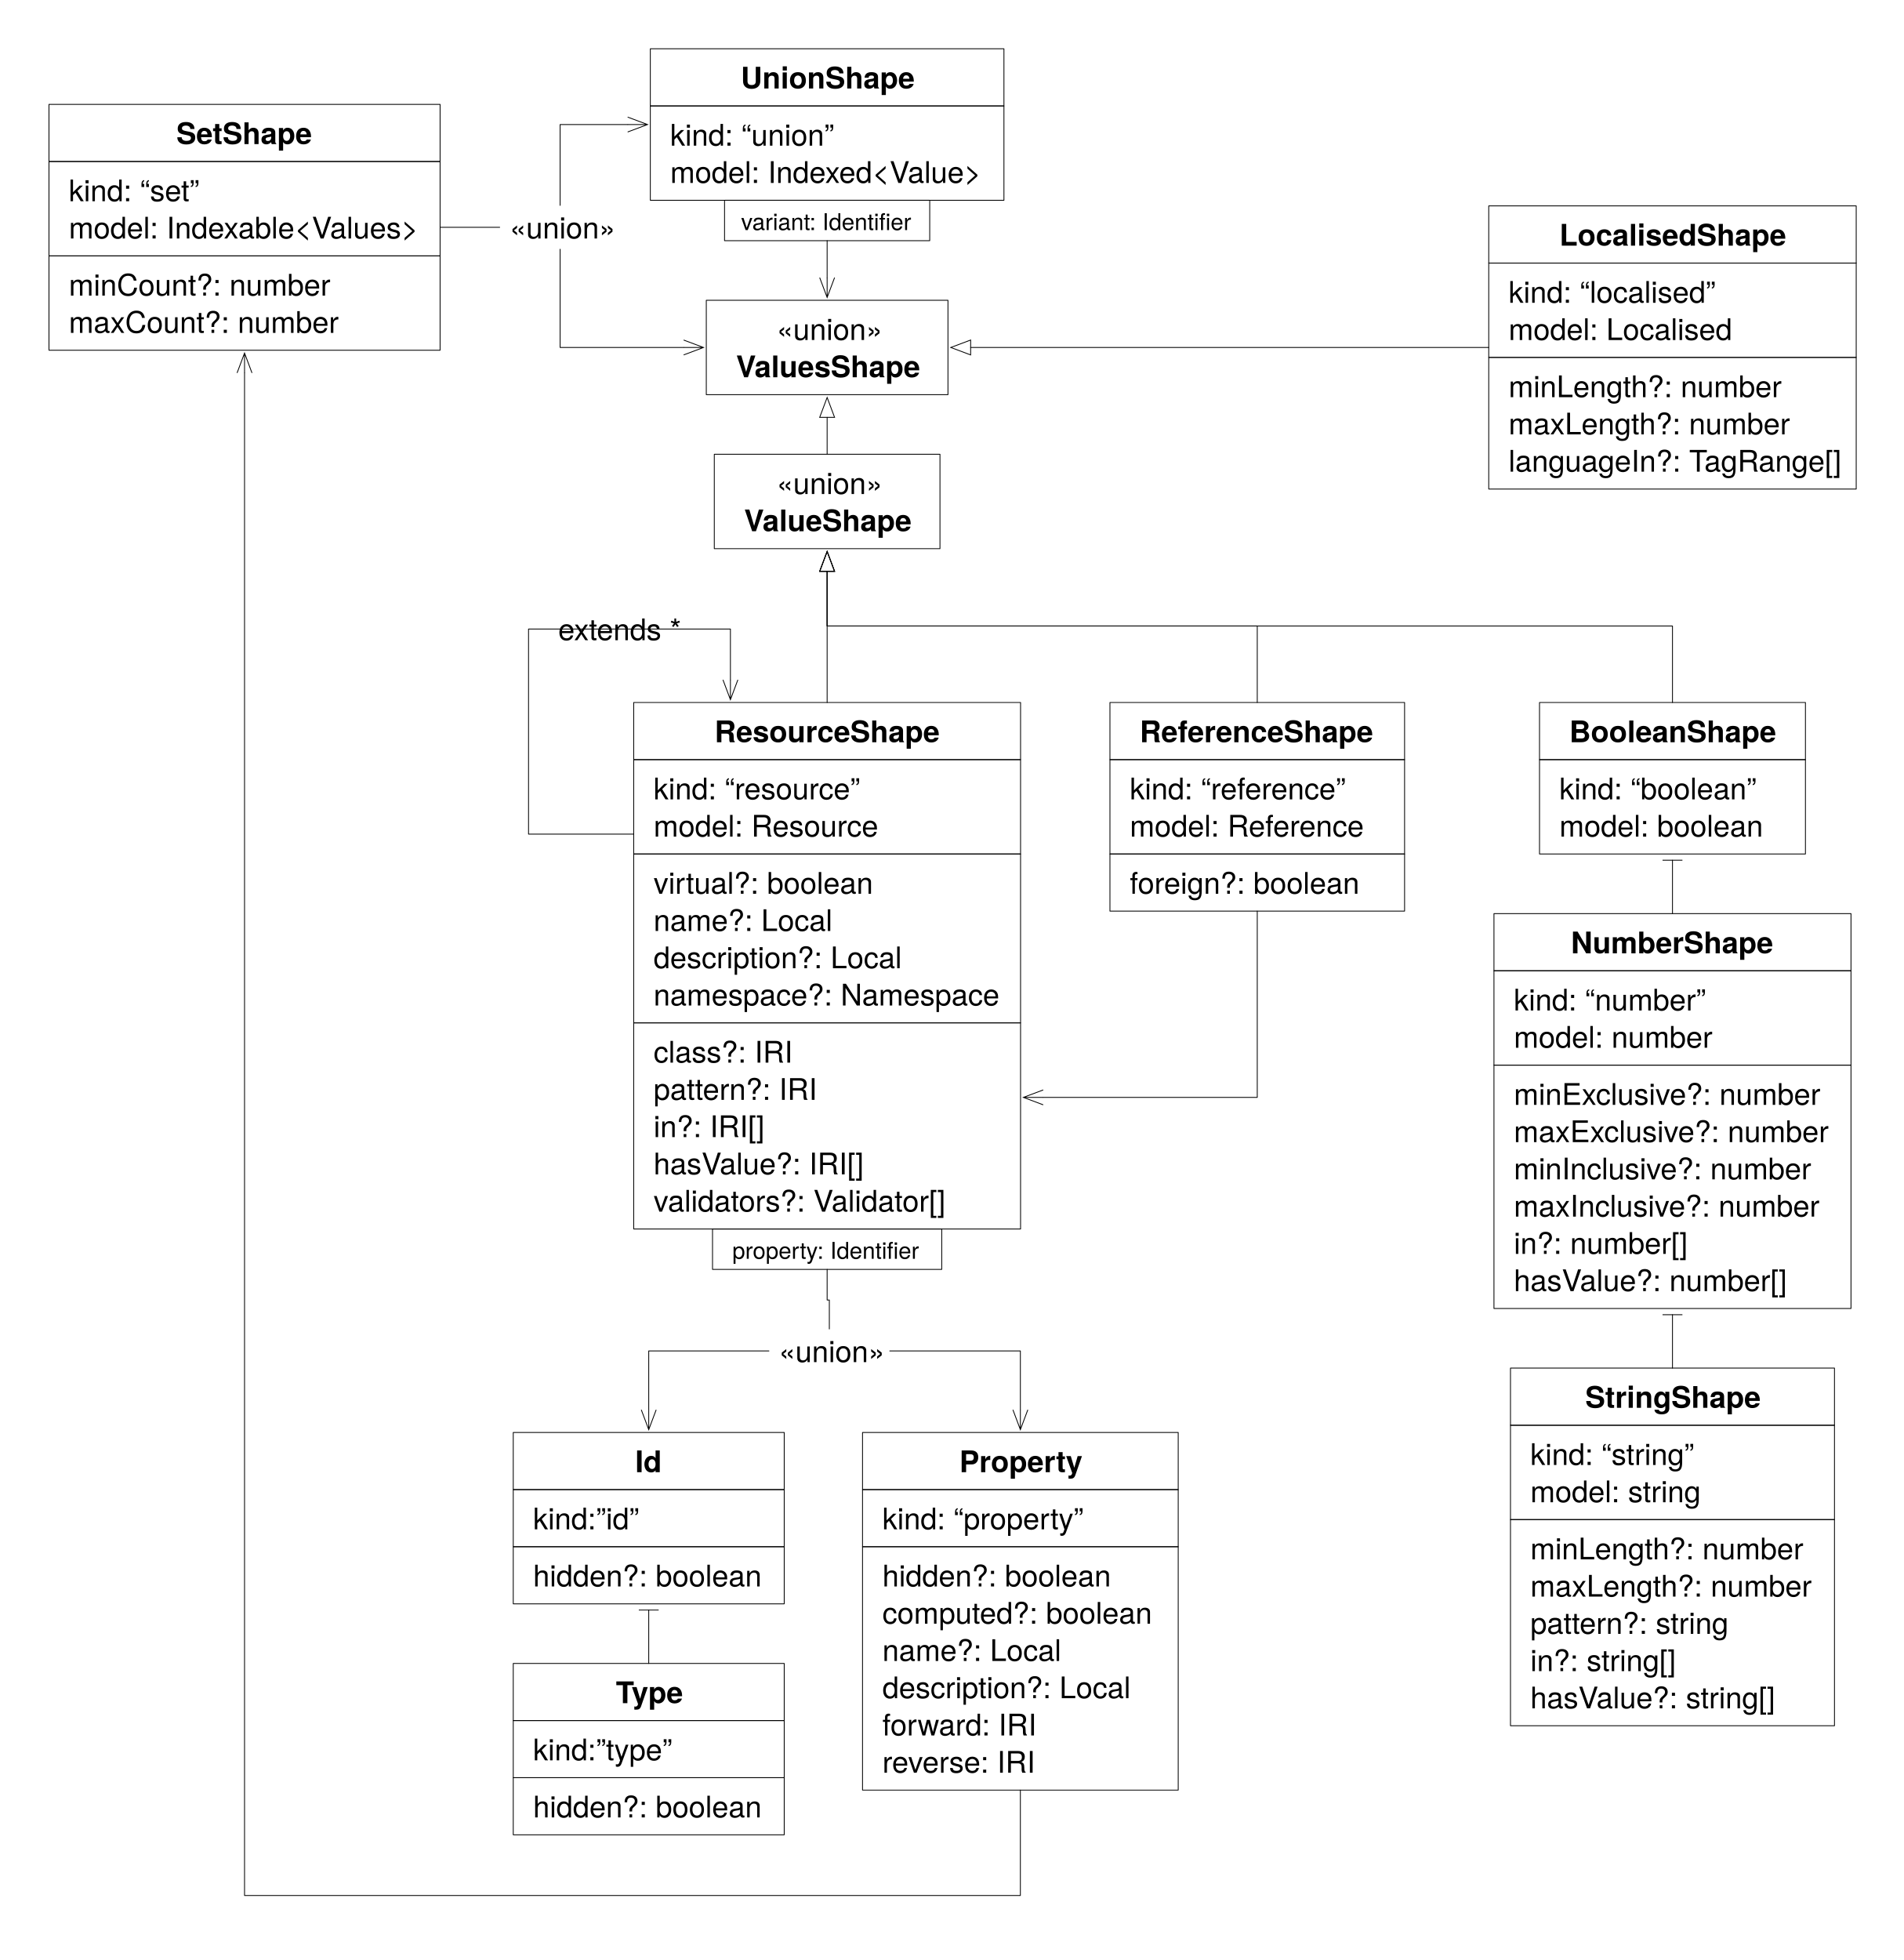
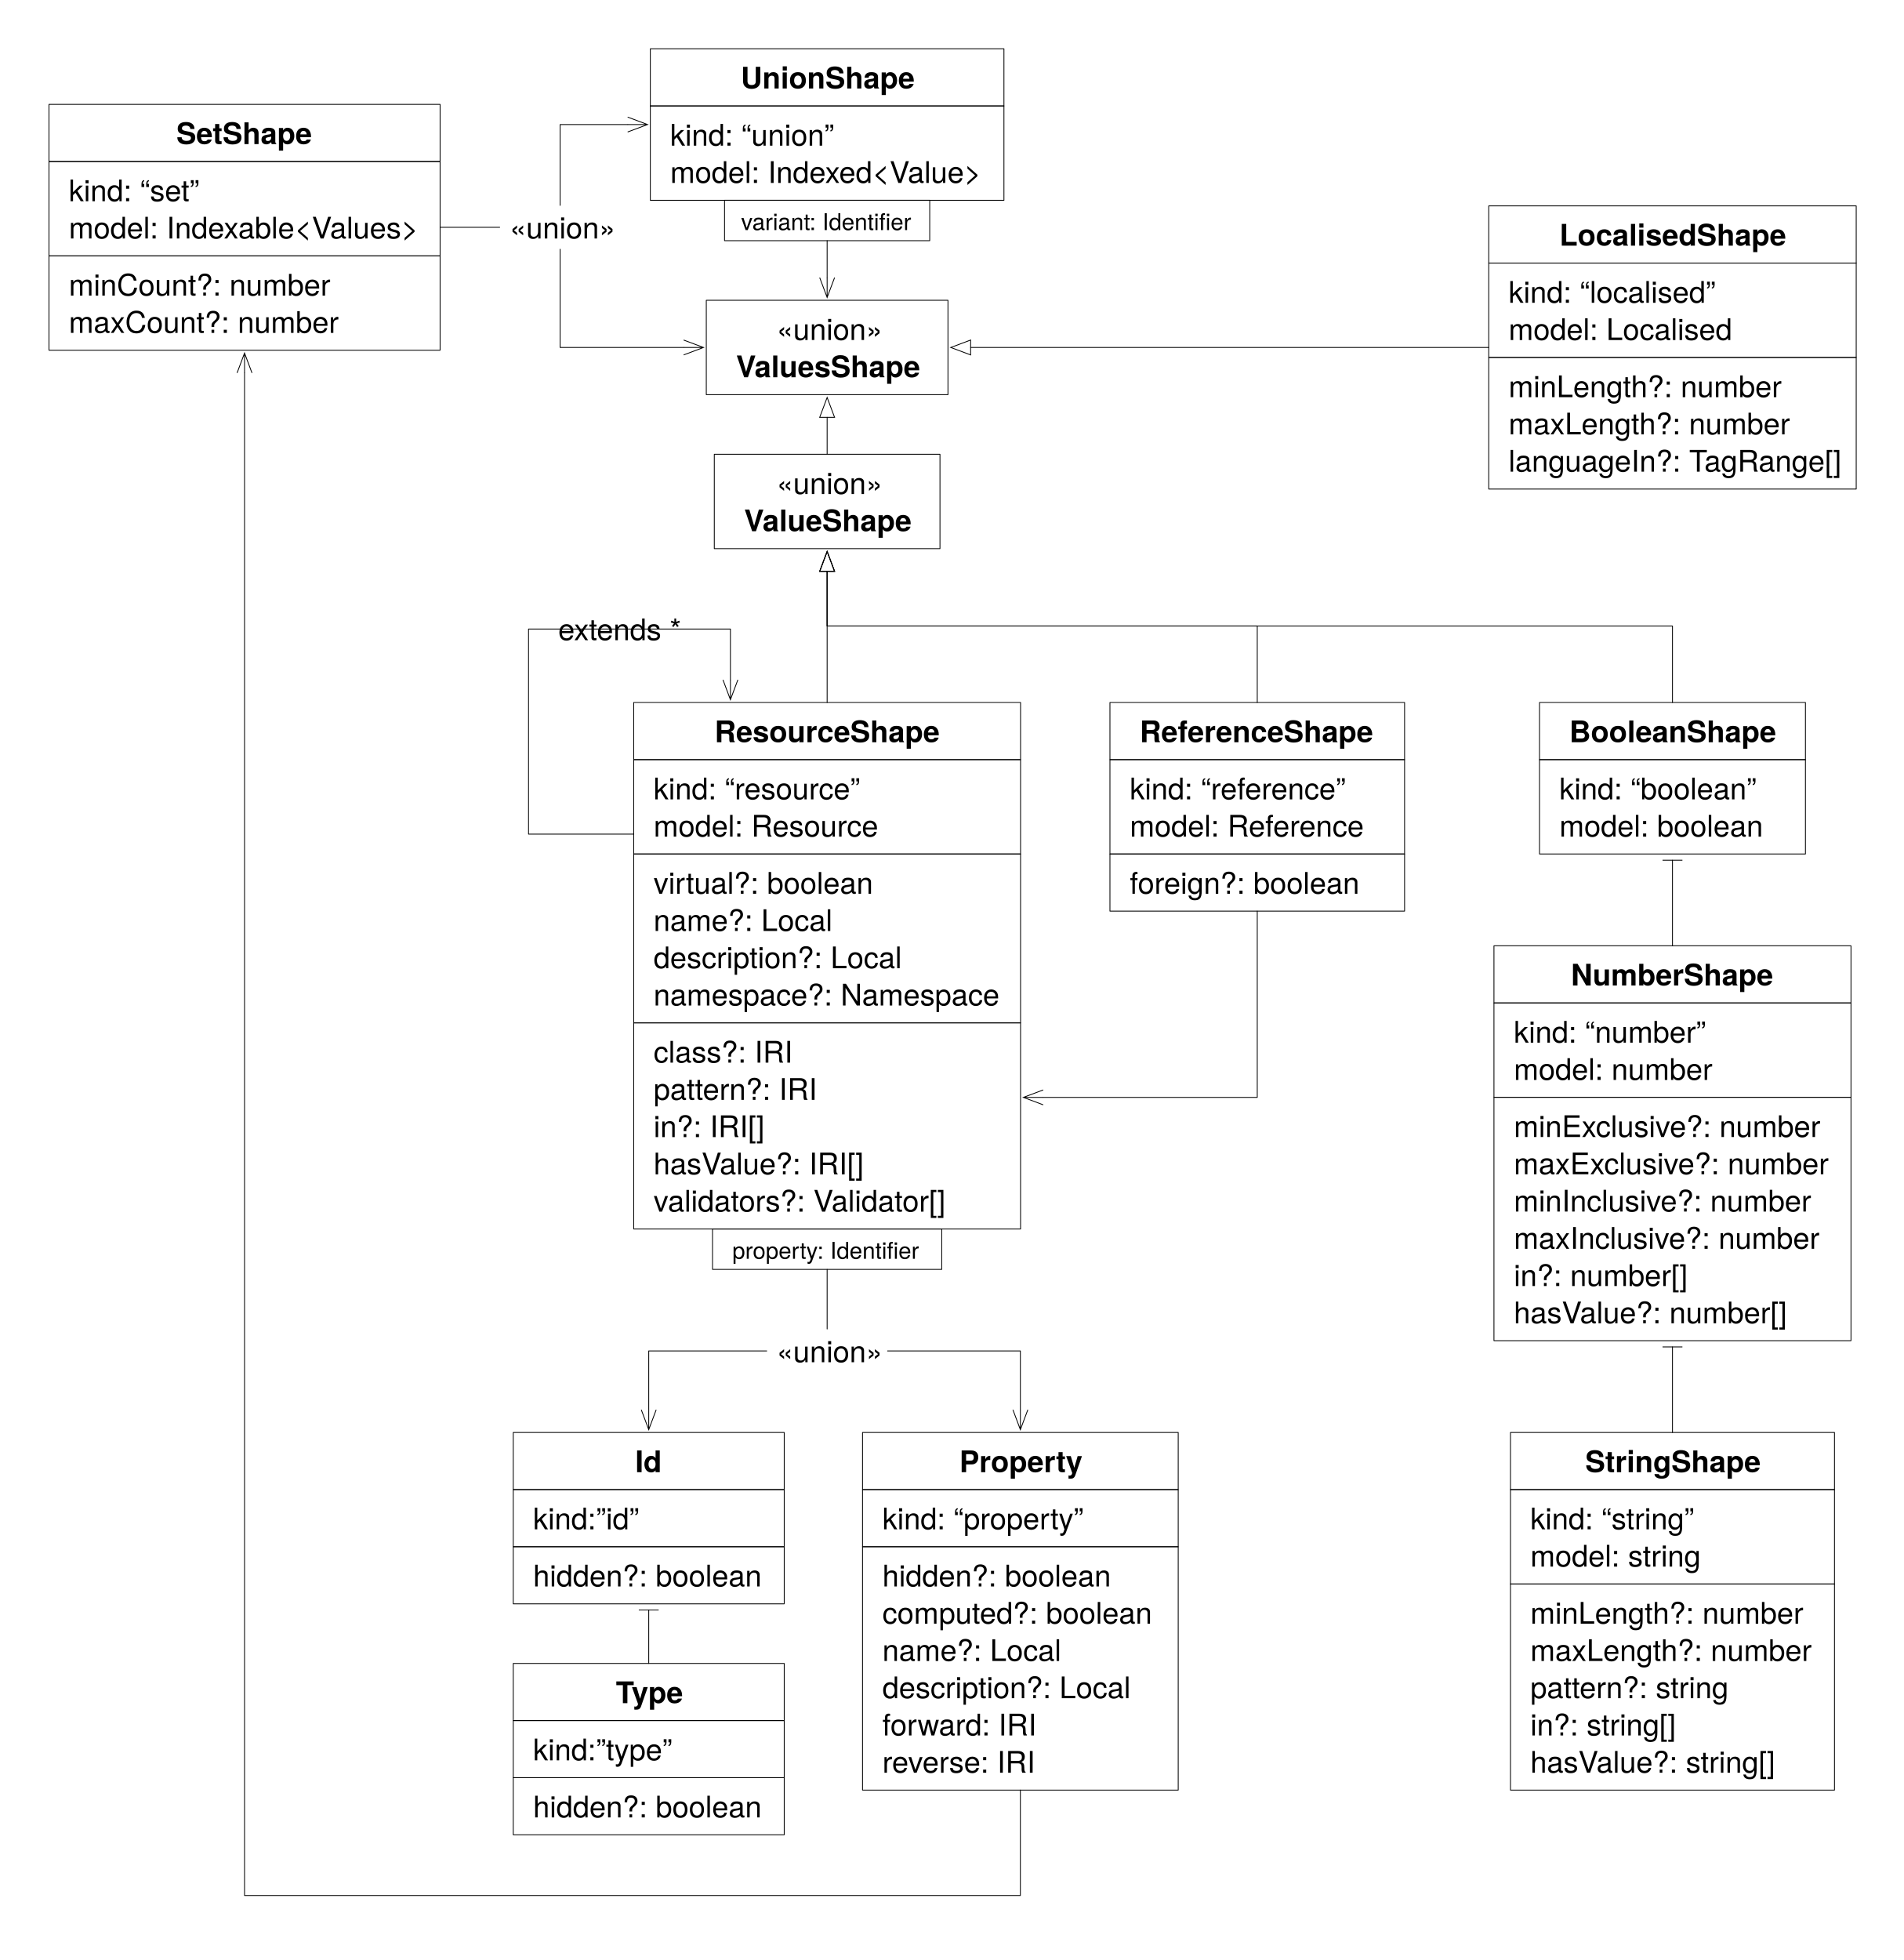
<svg xmlns="http://www.w3.org/2000/svg" version="1.1" viewBox="-86 227 575 592" width="575" height="592">
  <defs>
    <marker orient="auto" overflow="visible" markerUnits="strokeWidth" id="StickArrow_Marker" stroke-linejoin="miter" stroke-miterlimit="10" viewBox="-1 -10 26 20" markerWidth="26" markerHeight="20" color="black">
      <g>
        <path d="M 24 0 L 0 0 M 0 -9 L 24 0 L 0 9" fill="none" stroke="currentColor" stroke-width="1" />
      </g>
    </marker>
    <marker orient="auto" overflow="visible" markerUnits="strokeWidth" id="NegativeControls_Marker" stroke-linejoin="miter" stroke-miterlimit="10" viewBox="-1 -13 2 26" markerWidth="2" markerHeight="26" color="black">
      <g>
        <line x1="0" y1="-12" x2="0" y2="12" fill="none" stroke="currentColor" stroke-width="1" />
      </g>
    </marker>
    <marker orient="auto" overflow="visible" markerUnits="strokeWidth" id="Arrow_Marker" stroke-linejoin="miter" stroke-miterlimit="10" viewBox="-1 -10 26 20" markerWidth="26" markerHeight="20" color="black">
      <g>
        <path d="M 24 0 L 0 -9 L 0 9 Z" fill="none" stroke="currentColor" stroke-width="1" />
      </g>
    </marker>
  </defs>
  <g id="shape" stroke-opacity="1" fill="none" fill-opacity="1" stroke="none" stroke-dasharray="none">
    <g id="shape_Layer_1">
      <g id="Group_806">
        <g id="Graphic_810">
-           <rect x="370.307" y="685.987" width="97.878" height="62.26" stroke="black" stroke-linecap="round" stroke-linejoin="round" stroke-width=".25" />
-           <text transform="translate(376.307 688.987)" fill="black">
+           <rect x="370.307" y="705.426" width="97.878" height="62.26" stroke="black" stroke-linecap="round" stroke-linejoin="round" stroke-width=".25" />
+           <text transform="translate(376.307 708.4259)" fill="black">
            <tspan font-family="Helvetica Neue" font-size="9" fill="black" x="0" y="9" xml:space="preserve">minLength?: number</tspan>
            <tspan font-family="Helvetica Neue" font-size="9" fill="black" x="0" y="20.252" xml:space="preserve">maxLength?: number</tspan>
            <tspan font-family="Helvetica Neue" font-size="9" fill="black" x="0" y="31.504" xml:space="preserve">pattern?: string</tspan>
            <tspan font-family="Helvetica Neue" font-size="9" fill="black" x="0" y="42.756" xml:space="preserve">in?: string[]</tspan>
            <tspan font-family="Helvetica Neue" font-size="9" fill="black" x="0" y="54.008" xml:space="preserve">hasValue?: string[]</tspan>
          </text>
        </g>
        <g id="Graphic_808">
-           <rect x="370.307" y="657.483" width="97.878" height="28.504" stroke="black" stroke-linecap="round" stroke-linejoin="round" stroke-width=".25" />
-           <text transform="translate(376.307 660.483)" fill="black">
+           <rect x="370.307" y="676.922" width="97.878" height="28.504" stroke="black" stroke-linecap="round" stroke-linejoin="round" stroke-width=".25" />
+           <text transform="translate(376.307 679.9219)" fill="black">
            <tspan font-family="Helvetica Neue" font-size="9" fill="black" x="0" y="9" xml:space="preserve">kind: “string”</tspan>
            <tspan font-family="Helvetica Neue" font-size="9" fill="black" x="0" y="20.252" xml:space="preserve">model: string</tspan>
          </text>
        </g>
        <g id="Graphic_807">
-           <rect x="370.307" y="640.222" width="97.878" height="17.261" stroke="black" stroke-linecap="round" stroke-linejoin="round" stroke-width=".25" />
-           <text transform="translate(392.9075 643.2219)" fill="black">
+           <rect x="370.307" y="659.661" width="97.878" height="17.261" stroke="black" stroke-linecap="round" stroke-linejoin="round" stroke-width=".25" />
+           <text transform="translate(392.9075 662.6609)" fill="black">
            <tspan font-family="Helvetica Neue" font-weight="bold" font-size="9" fill="black" x="0" y="9" xml:space="preserve">StringShape</tspan>
          </text>
        </g>
      </g>
      <g id="Group_803">
        <g id="Graphic_804">
          <rect x="129.785" y="364.208" width="68.175" height="28.513" stroke="black" stroke-linecap="round" stroke-linejoin="round" stroke-width=".25" />
          <text transform="translate(138.785 367.2076)" fill="black">
            <tspan font-family="Helvetica Neue" font-size="9" fill="black" x="9.832" y="9" xml:space="preserve">«union»</tspan>
            <tspan font-family="Helvetica Neue" font-weight="bold" font-size="9" fill="black" x="0" y="20.252" xml:space="preserve">ValueShape</tspan>
          </text>
        </g>
      </g>
      <g id="Group_800">
        <g id="Graphic_802">
          <rect x="379.079" y="456.441" width="80.334" height="28.504" stroke="black" stroke-linecap="round" stroke-linejoin="round" stroke-width=".25" />
          <text transform="translate(385.079 459.4409)" fill="black">
            <tspan font-family="Helvetica Neue" font-size="9" fill="black" x="0" y="9" xml:space="preserve">kind: “boolean”</tspan>
            <tspan font-family="Helvetica Neue" font-size="9" fill="black" x="0" y="20.252" xml:space="preserve">model: boolean</tspan>
          </text>
        </g>
        <g id="Graphic_801">
          <rect x="379.079" y="439.18" width="80.334" height="17.261" stroke="black" stroke-linecap="round" stroke-linejoin="round" stroke-width=".25" />
          <text transform="translate(388.079 442.1798)" fill="black">
            <tspan font-family="Helvetica Neue" font-weight="bold" font-size="9" fill="black" x="0" y="9" xml:space="preserve">BooleanShape</tspan>
          </text>
        </g>
      </g>
      <g id="Line_794">
-         <path d="M 182.792 635.035 L 222.248 635.035 L 222.248 652.811" marker-end="url(#StickArrow_Marker)" stroke="black" stroke-linecap="round" stroke-linejoin="round" stroke-width=".25" />
+         <path d="M 182.127 635.035 L 222.248 635.035 L 222.248 652.811" marker-end="url(#StickArrow_Marker)" stroke="black" stroke-linecap="round" stroke-linejoin="round" stroke-width=".25" />
      </g>
      <g id="Line_793">
        <path d="M 105.438 478.938 L 73.667 478.938 L 73.667 416.99 L 134.655 416.99 L 134.655 432.33" marker-end="url(#StickArrow_Marker)" stroke="black" stroke-linecap="round" stroke-linejoin="round" stroke-width=".25" />
      </g>
      <g id="Graphic_792">
        <text transform="translate(82.62955 411.3642)" fill="black">
          <tspan font-family="Helvetica Neue" font-size="9" fill="black" x="0" y="9" xml:space="preserve">extends *</tspan>
        </text>
      </g>
      <g id="Group_785">
        <g id="Graphic_812">
          <rect x="363.741" y="334.956" width="111.009" height="39.756" stroke="black" stroke-linecap="round" stroke-linejoin="round" stroke-width=".25" />
          <text transform="translate(369.7415 337.9556)" fill="black">
            <tspan font-family="Helvetica Neue" font-size="9" fill="black" x="0" y="9" xml:space="preserve">minLength?: number</tspan>
            <tspan font-family="Helvetica Neue" font-size="9" fill="black" x="0" y="20.252" xml:space="preserve">maxLength?: number</tspan>
            <tspan font-family="Helvetica Neue" font-size="9" fill="black" x="0" y="31.504" xml:space="preserve">languageIn?: TagRange[]</tspan>
          </text>
        </g>
        <g id="Graphic_787">
          <rect x="363.741" y="306.452" width="111.009" height="28.504" stroke="black" stroke-linecap="round" stroke-linejoin="round" stroke-width=".25" />
          <text transform="translate(369.7415 309.4516)" fill="black">
            <tspan font-family="Helvetica Neue" font-size="9" fill="black" x="0" y="9" xml:space="preserve">kind: “localised”</tspan>
            <tspan font-family="Helvetica Neue" font-size="9" fill="black" x="0" y="20.252" xml:space="preserve">model: Localised</tspan>
          </text>
        </g>
        <g id="Graphic_786">
          <rect x="363.741" y="289.19" width="111.009" height="17.261" stroke="black" stroke-linecap="round" stroke-linejoin="round" stroke-width=".25" />
          <text transform="translate(385.0865 292.1905)" fill="black">
            <tspan font-family="Helvetica Neue" font-weight="bold" font-size="9" fill="black" x="0" y="9" xml:space="preserve">LocalisedShape</tspan>
          </text>
        </g>
      </g>
      <g id="Group_778">
        <g id="Graphic_837">
          <rect x="174.564" y="694.174" width="95.367" height="73.512" stroke="black" stroke-linecap="round" stroke-linejoin="round" stroke-width=".25" />
          <text transform="translate(180.5641 697.1739)" fill="black">
            <tspan font-family="Helvetica Neue" font-size="9" fill="black" x="0" y="9" xml:space="preserve">hidden?: boolean</tspan>
            <tspan font-family="Helvetica Neue" font-size="9" fill="black" x="0" y="20.252" xml:space="preserve">computed?: boolean</tspan>
            <tspan font-family="Helvetica Neue" font-size="9" fill="black" x="0" y="31.504" xml:space="preserve">name?: Local</tspan>
            <tspan font-family="Helvetica Neue" font-size="9" fill="black" x="0" y="42.756" xml:space="preserve">description?: Local</tspan>
            <tspan font-family="Helvetica Neue" font-size="9" fill="black" x="0" y="54.008" xml:space="preserve">forward: IRI</tspan>
            <tspan font-family="Helvetica Neue" font-size="9" fill="black" x="0" y="65.26" xml:space="preserve">reverse: IRI</tspan>
          </text>
        </g>
        <g id="Graphic_780">
          <rect x="174.564" y="659.661" width="95.367" height="17.261" stroke="black" stroke-linecap="round" stroke-linejoin="round" stroke-width=".25" />
          <text transform="translate(203.8246 662.6609)" fill="black">
            <tspan font-family="Helvetica Neue" font-weight="bold" font-size="9" fill="black" x="6856737e-19" y="9" xml:space="preserve">Property</tspan>
          </text>
        </g>
        <g id="Graphic_779">
          <rect x="174.564" y="676.922" width="95.367" height="17.252" stroke="black" stroke-linecap="round" stroke-linejoin="round" stroke-width=".25" />
          <text transform="translate(180.5641 679.9219)" fill="black">
            <tspan font-family="Helvetica Neue" font-size="9" fill="black" x="0" y="9" xml:space="preserve">kind: “property”</tspan>
          </text>
        </g>
      </g>
      <g id="Group_774">
        <g id="Graphic_815">
          <rect x="-71.205" y="304.288" width="118.155" height="28.504" stroke="black" stroke-linecap="round" stroke-linejoin="round" stroke-width=".25" />
          <text transform="translate(-65.20453 307.2883)" fill="black">
            <tspan font-family="Helvetica Neue" font-size="9" fill="black" x="0" y="9" xml:space="preserve">minCount?: number</tspan>
            <tspan font-family="Helvetica Neue" font-size="9" fill="black" x="0" y="20.252" xml:space="preserve">maxCount?: number</tspan>
          </text>
        </g>
        <g id="Graphic_776">
          <rect x="-71.205" y="258.523" width="118.155" height="17.261" stroke="black" stroke-linecap="round" stroke-linejoin="round" stroke-width=".25" />
          <text transform="translate(-32.71903 261.5232)" fill="black">
            <tspan font-family="Helvetica Neue" font-weight="bold" font-size="9" fill="black" x="55422333e-20" y="9" xml:space="preserve">SetShape</tspan>
          </text>
        </g>
        <g id="Graphic_775">
          <rect x="-71.205" y="275.784" width="118.155" height="28.504" stroke="black" stroke-linecap="round" stroke-linejoin="round" stroke-width=".25" />
          <text transform="translate(-65.20453 278.7843)" fill="black">
            <tspan font-family="Helvetica Neue" font-size="9" fill="black" x="0" y="9" xml:space="preserve">kind: “set”</tspan>
            <tspan font-family="Helvetica Neue" font-size="9" fill="black" x="0" y="20.252" xml:space="preserve">model: Indexable&lt;Values&gt;</tspan>
          </text>
        </g>
      </g>
      <g id="Group_769">
        <g id="Graphic_773">
          <rect x="132.881" y="287.498" width="61.982" height="12.196" stroke="black" stroke-linecap="round" stroke-linejoin="round" stroke-width=".25" />
          <text transform="translate(137.8815 289.4985)" fill="black">
            <tspan font-family="Helvetica Neue" font-size="7" fill="black" x="0" y="7" xml:space="preserve">variant: Identifier</tspan>
          </text>
        </g>
        <g id="Group_770">
          <g id="Graphic_772">
            <rect x="110.46" y="258.995" width="106.824" height="28.504" stroke="black" stroke-linecap="round" stroke-linejoin="round" stroke-width=".25" />
            <text transform="translate(116.4605 261.9945)" fill="black">
              <tspan font-family="Helvetica Neue" font-size="9" fill="black" x="0" y="9" xml:space="preserve">kind: “union”</tspan>
              <tspan font-family="Helvetica Neue" font-size="9" fill="black" x="0" y="20.252" xml:space="preserve">model: Indexed&lt;Value&gt;</tspan>
            </text>
          </g>
          <g id="Graphic_771">
            <rect x="110.46" y="241.733" width="106.824" height="17.261" stroke="black" stroke-linecap="round" stroke-linejoin="round" stroke-width=".25" />
            <text transform="translate(137.786 244.7334)" fill="black">
              <tspan font-family="Helvetica Neue" font-weight="bold" font-size="9" fill="black" x="0" y="9" xml:space="preserve">UnionShape</tspan>
            </text>
          </g>
        </g>
      </g>
      <g id="Line_764">
        <path d="M 222.248 767.686 L 222.248 799.521 L -12.127 799.521 L -12.127 339.642" marker-end="url(#StickArrow_Marker)" stroke="black" stroke-linecap="round" stroke-linejoin="round" stroke-width=".25" />
      </g>
      <g id="Group_761">
        <g id="Graphic_838">
          <rect x="69.05" y="694.174" width="81.858" height="17.252" stroke="black" stroke-linecap="round" stroke-linejoin="round" stroke-width=".25" />
          <text transform="translate(75.04957 697.1739)" fill="black">
            <tspan font-family="Helvetica Neue" font-size="9" fill="black" x="0" y="9" xml:space="preserve">hidden?: boolean</tspan>
          </text>
        </g>
        <g id="Graphic_763">
          <rect x="69.05" y="676.922" width="81.858" height="17.252" stroke="black" stroke-linecap="round" stroke-linejoin="round" stroke-width=".25" />
          <text transform="translate(75.04957 679.9219)" fill="black">
            <tspan font-family="Helvetica Neue" font-size="9" fill="black" x="0" y="9" xml:space="preserve">kind:”id”</tspan>
          </text>
        </g>
        <g id="Graphic_762">
          <rect x="69.05" y="659.661" width="81.858" height="17.261" stroke="black" stroke-linecap="round" stroke-linejoin="round" stroke-width=".25" />
          <text transform="translate(105.9016 662.6609)" fill="black">
            <tspan font-family="Helvetica Neue" font-weight="bold" font-size="9" fill="black" x="0" y="9" xml:space="preserve">Id</tspan>
          </text>
        </g>
      </g>
      <g id="Group_758">
        <g id="Graphic_839">
          <rect x="69.05" y="763.939" width="81.858" height="17.252" stroke="black" stroke-linecap="round" stroke-linejoin="round" stroke-width=".25" />
          <text transform="translate(75.04957 766.939)" fill="black">
            <tspan font-family="Helvetica Neue" font-size="9" fill="black" x="0" y="9" xml:space="preserve">hidden?: boolean</tspan>
          </text>
        </g>
        <g id="Graphic_760">
          <rect x="69.05" y="746.687" width="81.858" height="17.252" stroke="black" stroke-linecap="round" stroke-linejoin="round" stroke-width=".25" />
          <text transform="translate(75.04957 749.687)" fill="black">
            <tspan font-family="Helvetica Neue" font-size="9" fill="black" x="0" y="9" xml:space="preserve">kind:”type”</tspan>
          </text>
        </g>
        <g id="Graphic_759">
          <rect x="69.05" y="729.426" width="81.858" height="17.261" stroke="black" stroke-linecap="round" stroke-linejoin="round" stroke-width=".25" />
          <text transform="translate(100.0606 732.4259)" fill="black">
            <tspan font-family="Helvetica Neue" font-weight="bold" font-size="9" fill="black" x="0" y="9" xml:space="preserve">Type</tspan>
          </text>
        </g>
      </g>
      <g id="Line_757">
-         <path d="M 146.282 635.035 L 109.979 635.035 L 109.979 652.811" marker-end="url(#StickArrow_Marker)" stroke="black" stroke-linecap="round" stroke-linejoin="round" stroke-width=".25" />
+         <path d="M 145.617 635.035 L 109.979 635.035 L 109.979 652.811" marker-end="url(#StickArrow_Marker)" stroke="black" stroke-linecap="round" stroke-linejoin="round" stroke-width=".25" />
      </g>
      <g id="Line_756">
        <line x1="109.979" y1="729.426" x2="109.979" y2="713.301" marker-end="url(#NegativeControls_Marker)" stroke="black" stroke-linecap="round" stroke-linejoin="round" stroke-width=".25" />
      </g>
      <g id="Graphic_754">
-         <text transform="translate(149.2819 629.4089)" fill="black">
+         <text transform="translate(148.6175 629.4503)" fill="black">
          <tspan font-family="Helvetica Neue" font-size="9" fill="black" x="0" y="9" xml:space="preserve">«union»</tspan>
        </text>
      </g>
      <g id="Group_836">
        <g id="Group_751">
          <g id="Graphic_832">
            <rect x="105.438" y="439.18" width="116.868" height="17.261" stroke="black" stroke-linecap="round" stroke-linejoin="round" stroke-width=".25" />
            <text transform="translate(129.866 442.1798)" fill="black">
              <tspan font-family="Helvetica Neue" font-weight="bold" font-size="9" fill="black" x="0" y="9" xml:space="preserve">ResourceShape</tspan>
            </text>
          </g>
          <g id="Graphic_814">
            <rect x="105.438" y="535.953" width="116.868" height="62.26" stroke="black" stroke-linecap="round" stroke-linejoin="round" stroke-width=".25" />
            <text transform="translate(111.4385 538.9529)" fill="black">
              <tspan font-family="Helvetica Neue" font-size="9" fill="black" x="0" y="9" xml:space="preserve">class?: IRI</tspan>
              <tspan font-family="Helvetica Neue" font-size="9" fill="black" x="0" y="20.252" xml:space="preserve">pattern?: IRI</tspan>
              <tspan font-family="Helvetica Neue" font-size="9" fill="black" x="0" y="31.504" xml:space="preserve">in?: IRI[]</tspan>
              <tspan font-family="Helvetica Neue" font-size="9" fill="black" x="0" y="42.756" xml:space="preserve">hasValue?: IRI[]</tspan>
              <tspan font-family="Helvetica Neue" font-size="9" fill="black" x="0" y="54.008" xml:space="preserve">validators?: Validator[]</tspan>
            </text>
          </g>
          <g id="Graphic_753">
            <rect x="105.438" y="484.945" width="116.868" height="51.008" stroke="black" stroke-linecap="round" stroke-linejoin="round" stroke-width=".25" />
            <text transform="translate(111.4385 487.9449)" fill="black">
              <tspan font-family="Helvetica Neue" font-size="9" fill="black" x="0" y="9" xml:space="preserve">virtual?: boolean</tspan>
              <tspan font-family="Helvetica Neue" font-size="9" fill="black" x="0" y="20.252" xml:space="preserve">name?: Local</tspan>
              <tspan font-family="Helvetica Neue" font-size="9" fill="black" x="0" y="31.504" xml:space="preserve">description?: Local</tspan>
              <tspan font-family="Helvetica Neue" font-size="9" fill="black" x="0" y="42.756" xml:space="preserve">namespace?: Namespace</tspan>
            </text>
          </g>
          <g id="Graphic_752">
            <rect x="105.438" y="456.441" width="116.868" height="28.504" stroke="black" stroke-linecap="round" stroke-linejoin="round" stroke-width=".25" />
            <text transform="translate(111.4385 459.4409)" fill="black">
              <tspan font-family="Helvetica Neue" font-size="9" fill="black" x="0" y="9" xml:space="preserve">kind: “resource”</tspan>
              <tspan font-family="Helvetica Neue" font-size="9" fill="black" x="0" y="20.252" xml:space="preserve">model: Resource</tspan>
            </text>
          </g>
        </g>
        <g id="Graphic_750">
          <rect x="129.248" y="598.213" width="69.248" height="12.196" stroke="black" stroke-linecap="round" stroke-linejoin="round" stroke-width=".25" />
          <text transform="translate(134.2485 600.2129)" fill="black">
            <tspan font-family="Helvetica Neue" font-size="7" fill="black" x=".973" y="7" xml:space="preserve">property: Identifier </tspan>
          </text>
        </g>
      </g>
      <g id="Group_796">
        <g id="Graphic_809">
-           <rect x="365.316" y="548.71" width="107.859" height="73.512" stroke="black" stroke-linecap="round" stroke-linejoin="round" stroke-width=".25" />
-           <text transform="translate(371.3165 551.71)" fill="black">
+           <rect x="365.316" y="558.429" width="107.859" height="73.512" stroke="black" stroke-linecap="round" stroke-linejoin="round" stroke-width=".25" />
+           <text transform="translate(371.3165 561.4294)" fill="black">
            <tspan font-family="Helvetica Neue" font-size="9" fill="black" x="0" y="9" xml:space="preserve">minExclusive?: number</tspan>
            <tspan font-family="Helvetica Neue" font-size="9" fill="black" x="0" y="20.252" xml:space="preserve">maxExclusive?: number</tspan>
            <tspan font-family="Helvetica Neue" font-size="9" fill="black" x="0" y="31.504" xml:space="preserve">minInclusive?: number</tspan>
            <tspan font-family="Helvetica Neue" font-size="9" fill="black" x="0" y="42.756" xml:space="preserve">maxInclusive?: number</tspan>
            <tspan font-family="Helvetica Neue" font-size="9" fill="black" x="0" y="54.008" xml:space="preserve">in?: number[]</tspan>
            <tspan font-family="Helvetica Neue" font-size="9" fill="black" x="0" y="65.26" xml:space="preserve">hasValue?: number[]</tspan>
          </text>
        </g>
        <g id="Graphic_798">
-           <rect x="365.316" y="520.206" width="107.859" height="28.504" stroke="black" stroke-linecap="round" stroke-linejoin="round" stroke-width=".25" />
-           <text transform="translate(371.3165 523.206)" fill="black">
+           <rect x="365.316" y="529.925" width="107.859" height="28.504" stroke="black" stroke-linecap="round" stroke-linejoin="round" stroke-width=".25" />
+           <text transform="translate(371.3165 532.9254)" fill="black">
            <tspan font-family="Helvetica Neue" font-size="9" fill="black" x="0" y="9" xml:space="preserve">kind: “number”</tspan>
            <tspan font-family="Helvetica Neue" font-size="9" fill="black" x="0" y="20.252" xml:space="preserve">model: number</tspan>
          </text>
        </g>
        <g id="Graphic_797">
-           <rect x="365.316" y="502.945" width="107.859" height="17.261" stroke="black" stroke-linecap="round" stroke-linejoin="round" stroke-width=".25" />
-           <text transform="translate(388.5785 505.9449)" fill="black">
+           <rect x="365.316" y="512.664" width="107.859" height="17.261" stroke="black" stroke-linecap="round" stroke-linejoin="round" stroke-width=".25" />
+           <text transform="translate(388.5785 515.6644)" fill="black">
            <tspan font-family="Helvetica Neue" font-weight="bold" font-size="9" fill="black" x="0" y="9" xml:space="preserve">NumberShape</tspan>
          </text>
        </g>
      </g>
      <g id="Line_765">
        <line x1="163.872" y1="439.18" x2="163.872" y2="399.571" marker-end="url(#Arrow_Marker)" stroke="black" stroke-linecap="round" stroke-linejoin="round" stroke-width=".25" />
      </g>
      <g id="Line_766">
        <line x1="363.741" y1="331.951" x2="207.226" y2="331.951" marker-end="url(#Arrow_Marker)" stroke="black" stroke-linecap="round" stroke-linejoin="round" stroke-width=".25" />
      </g>
      <g id="Line_799">
        <path d="M 419.246 439.18 L 419.246 416.08 L 163.872 416.08 L 163.872 399.571" marker-end="url(#Arrow_Marker)" stroke="black" stroke-linecap="round" stroke-linejoin="round" stroke-width=".25" />
      </g>
      <g id="Line_816">
-         <line x1="419.246" y1="502.945" x2="419.246" y2="486.82" marker-end="url(#NegativeControls_Marker)" stroke="black" stroke-linecap="round" stroke-linejoin="round" stroke-width=".25" />
+         <line x1="419.246" y1="512.664" x2="419.246" y2="486.82" marker-end="url(#NegativeControls_Marker)" stroke="black" stroke-linecap="round" stroke-linejoin="round" stroke-width=".25" />
      </g>
      <g id="Line_817">
-         <line x1="419.246" y1="640.222" x2="419.246" y2="624.097" marker-end="url(#NegativeControls_Marker)" stroke="black" stroke-linecap="round" stroke-linejoin="round" stroke-width=".25" />
+         <line x1="419.246" y1="659.661" x2="419.246" y2="633.816" marker-end="url(#NegativeControls_Marker)" stroke="black" stroke-linecap="round" stroke-linejoin="round" stroke-width=".25" />
      </g>
      <g id="Group_818">
        <g id="Graphic_831">
          <rect x="249.306" y="484.945" width="89.01" height="17.252" stroke="black" stroke-linecap="round" stroke-linejoin="round" stroke-width=".25" />
          <text transform="translate(255.3065 487.9449)" fill="black">
            <tspan font-family="Helvetica Neue" font-size="9" fill="black" x="0" y="9" xml:space="preserve">foreign?: boolean</tspan>
          </text>
        </g>
        <g id="Graphic_820">
          <rect x="249.306" y="456.441" width="89.01" height="28.504" stroke="black" stroke-linecap="round" stroke-linejoin="round" stroke-width=".25" />
          <text transform="translate(255.3065 459.4409)" fill="black">
            <tspan font-family="Helvetica Neue" font-size="9" fill="black" x="0" y="9" xml:space="preserve">kind: “reference”</tspan>
            <tspan font-family="Helvetica Neue" font-size="9" fill="black" x="0" y="20.252" xml:space="preserve">model: Reference</tspan>
          </text>
        </g>
        <g id="Graphic_819">
          <rect x="249.306" y="439.18" width="89.01" height="17.261" stroke="black" stroke-linecap="round" stroke-linejoin="round" stroke-width=".25" />
          <text transform="translate(258.3065 442.1798)" fill="black">
            <tspan font-family="Helvetica Neue" font-weight="bold" font-size="9" fill="black" x="0" y="9" xml:space="preserve">ReferenceShape</tspan>
          </text>
        </g>
      </g>
      <g id="Line_824">
        <path d="M 293.811 502.197 L 293.811 558.455 L 229.156 558.455" marker-end="url(#StickArrow_Marker)" stroke="black" stroke-linecap="round" stroke-linejoin="round" stroke-width=".25" />
      </g>
      <g id="Line_842">
        <path d="M 83.205 289.032 L 83.205 264.616 L 103.61 264.616" marker-end="url(#StickArrow_Marker)" stroke="black" stroke-linecap="round" stroke-linejoin="round" stroke-width=".25" />
      </g>
      <g id="Line_843">
-         <path d="M 163.872 610.409 L 163.872 619.659 L 164.537 619.659 L 164.537 628.409" stroke="black" stroke-linecap="round" stroke-linejoin="round" stroke-width=".25" />
+         <line x1="163.872" y1="610.409" x2="163.872" y2="628.409" stroke="black" stroke-linecap="round" stroke-linejoin="round" stroke-width=".25" />
      </g>
      <g id="Graphic_845">
        <text transform="translate(67.95047 290.0317)" fill="black">
          <tspan font-family="Helvetica Neue" font-size="9" fill="black" x="0" y="9" xml:space="preserve">«union»</tspan>
        </text>
      </g>
      <g id="Line_846">
        <line x1="163.872" y1="299.695" x2="163.872" y2="310.844" marker-end="url(#StickArrow_Marker)" stroke="black" stroke-linecap="round" stroke-linejoin="round" stroke-width=".25" />
      </g>
      <g id="Line_847">
        <path d="M 83.205 302.284 L 83.205 331.951 L 120.518 331.951" marker-end="url(#StickArrow_Marker)" stroke="black" stroke-linecap="round" stroke-linejoin="round" stroke-width=".25" />
      </g>
      <g id="Line_849">
        <line x1="46.95" y1="295.658" x2="64.95" y2="295.658" stroke="black" stroke-linecap="round" stroke-linejoin="round" stroke-width=".25" />
      </g>
      <g id="Group_850">
        <g id="Graphic_851">
          <rect x="127.368" y="317.695" width="73.008" height="28.513" stroke="black" stroke-linecap="round" stroke-linejoin="round" stroke-width=".25" />
          <text transform="translate(136.3685 320.6945)" fill="black">
            <tspan font-family="Helvetica Neue" font-size="9" fill="black" x="12.249" y="9" xml:space="preserve">«union»</tspan>
            <tspan font-family="Helvetica Neue" font-weight="bold" font-size="9" fill="black" x="8171241e-19" y="20.252" xml:space="preserve">ValuesShape</tspan>
          </text>
        </g>
      </g>
      <g id="Line_853">
        <path d="M 293.811 439.18 L 293.811 416.08 L 163.872 416.08 L 163.872 399.571" marker-end="url(#Arrow_Marker)" stroke="black" stroke-linecap="round" stroke-linejoin="round" stroke-width=".25" />
      </g>
      <g id="Line_854">
        <line x1="163.872" y1="364.208" x2="163.872" y2="353.058" marker-end="url(#Arrow_Marker)" stroke="black" stroke-linecap="round" stroke-linejoin="round" stroke-width=".25" />
      </g>
    </g>
  </g>
</svg>
